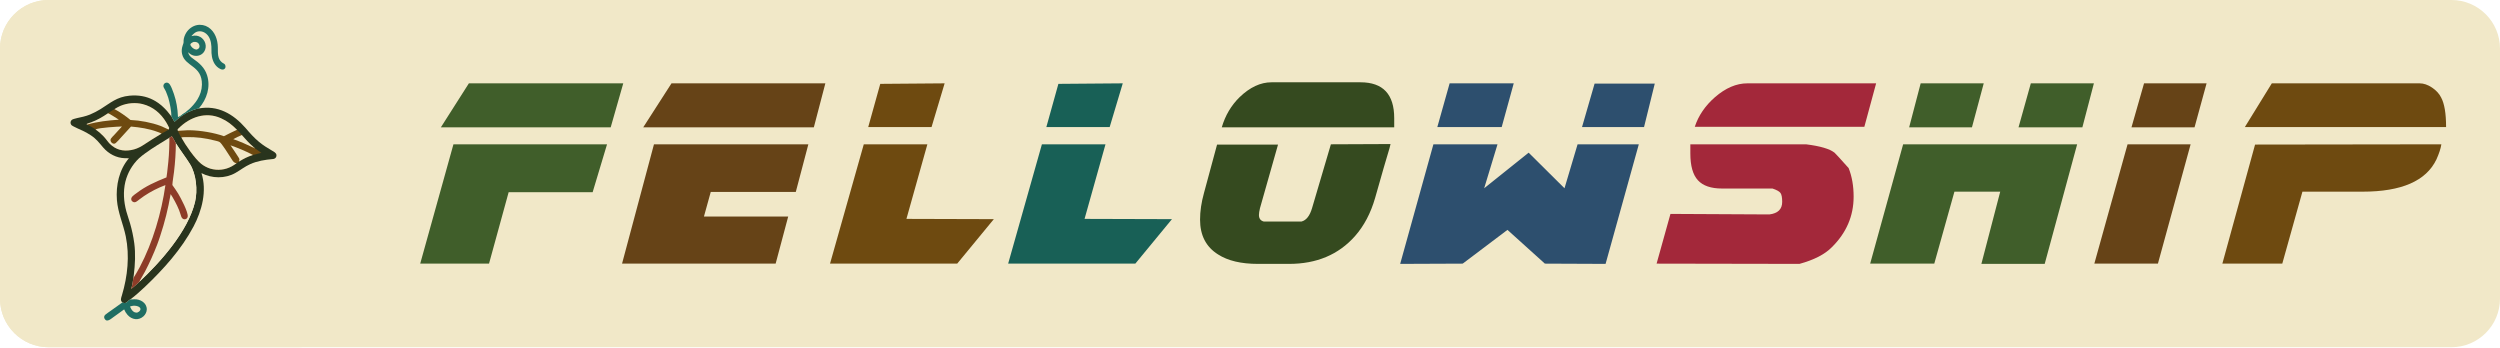
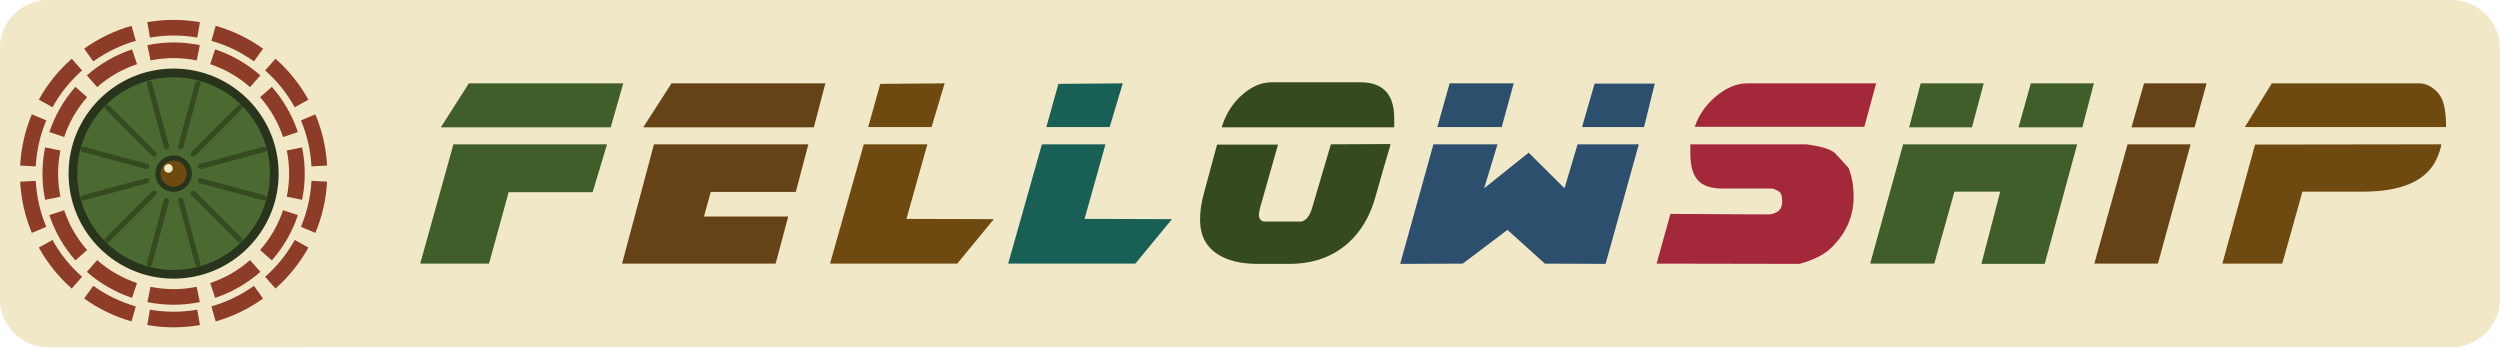
<svg xmlns="http://www.w3.org/2000/svg" viewBox="0 0 1440 200" width="1440" height="200" role="img" aria-label="Fellowship — Esper Themes">
  <rect width="1440" height="200" rx="28" fill="#F1E8C8" />
-   <g>
-     <rect width="200" height="200" rx="28" fill="#F1E8C8" />
-     <g transform="translate(33.35 7.75) scale(0.15073)">
-       <path fill="#29341D" d="M271.448 553.375C266.152 553.332 260.794 553.236 255.593 553.103C223.741 552.286 193.751 536.406 173.148 512.358C157.595 494.205 147.054 479.672 126.351 465.926C117.717 460.311 108.792 455.158 99.612 450.489C91.493 446.338 56.226 431.545 51.98 426.704C49.374 423.733 47.964 419.703 48.381 415.75C48.778 411.996 51.032 408.249 54.093 406.056C59.753 402.001 87.82 396.856 96.855 394.521C105.545 392.274 114.367 389.761 122.661 386.301C136.534 380.419 149.951 373.514 162.8 365.643C201.319 341.582 225.046 319.036 273.083 314.322C343.041 307.457 393.2 337.901 433.352 393.03C437.552 398.607 440.711 407.567 445.781 413.822C455.557 405.026 461.874 400.26 472.085 392.291C479.471 387.61 484.118 384.14 492.104 379.722C506.55 373.095 522.558 365.517 538.672 362.981C611.255 349.975 669.655 383.719 716.591 437.072C732.82 456.116 749.736 475.346 769.115 491.301C784.216 503.734 801.625 514.636 818.572 524.396C824.436 527.773 834 532.547 835.08 540.179C836.388 549.432 829.704 556.223 820.65 556.426C791.533 559.091 761.962 563.641 735.14 575.725C714.436 584.861 697.756 598.442 678.216 609.532C638.816 631.893 588.28 630.978 548.608 610.138C570.332 677.765 550.438 753.717 518.142 814.476C471.726 901.797 403.812 976.997 332.518 1044.76C316.778 1059.71 294.141 1080.09 276.611 1092.9C266.903 1096.86 263.451 1110.78 248.979 1105.55C248.044 1105.21 247.114 1104.86 246.189 1104.49C237.439 1095.29 241.505 1087.65 244.736 1076.85C266.433 1004.18 274.482 926.762 259.39 851.938C249.769 805.216 229.252 761.06 225.544 713.202C221.194 657.06 233.897 596.946 271.448 553.375Z" />
-       <path fill="#F1E8C8" d="M435.367 469.205C438.166 472.628 448.202 490.877 450.699 495.921C467.808 523.094 488.392 549.481 504.737 575.768C528.945 614.702 534.42 676.212 524.07 719.951C497.521 831.651 392.423 949.511 310.841 1025.88C308.668 1028.78 283.599 1050.21 280.011 1052.72C283.314 1042.91 287.559 1020.79 288.536 1010.49C288.88 1006.74 289.615 1002.78 290.085 999C294.935 960.016 297.107 917.276 291.851 878.178C288.374 852.42 282.992 826.955 275.748 801.993C271.407 786.79 265.582 771.383 261.517 756.217C251.577 719.13 248.792 680.723 257.782 643.218C266.351 608.748 284.583 577.441 310.334 552.975C316.438 547.152 327.274 539.051 334.183 534.02C363.312 512.81 394.974 494.066 425.684 475.173C428.887 473.143 432.115 471.154 435.367 469.205Z" />
-       <path fill="#F1E8C8" d="M450.699 495.921C467.808 523.094 488.392 549.481 504.737 575.768C528.945 614.702 534.42 676.212 524.07 719.951C497.521 831.651 392.423 949.511 310.841 1025.88C311.067 1023.88 330.002 991.783 332.995 986.048C350.336 952.733 365.796 918.473 379.304 883.429C383.479 872.677 387.183 861.574 390.807 850.622C408.197 798.078 421.579 744.938 430.817 690.386C433.321 693.954 435.851 698.084 438.047 701.85C450.576 723.338 462.501 746.16 469.44 770.152C471.501 777.28 473.736 784.961 482.279 786.435C485.408 786.98 488.626 786.255 491.219 784.422C493.937 782.483 495.476 779.55 496.045 776.31C498.893 760.096 468.768 703.698 460.006 689.136C453.055 677.582 445.195 666.644 437.414 655.643C437.674 644.673 442.295 617.92 443.77 605.172C448.194 566.943 450.499 534.189 450.699 495.921Z" />
-       <path fill="#8D3C28" d="M435.367 469.205C438.166 472.628 448.202 490.877 450.699 495.921C450.499 534.189 448.194 566.943 443.77 605.172C442.295 617.92 437.674 644.673 437.414 655.643C445.195 666.644 453.055 677.582 460.006 689.136C468.768 703.698 498.893 760.096 496.045 776.31C495.476 779.55 493.937 782.483 491.219 784.422C488.626 786.255 485.408 786.98 482.279 786.435C473.736 784.961 471.501 777.28 469.44 770.152C462.501 746.16 450.576 723.338 438.047 701.85C435.851 698.084 433.321 693.954 430.817 690.386C421.579 744.938 408.197 798.078 390.807 850.622C387.183 861.574 383.479 872.677 379.304 883.429C365.796 918.473 350.336 952.733 332.995 986.048C330.002 991.783 311.067 1023.88 310.841 1025.88C308.668 1028.78 283.599 1050.21 280.011 1052.72C283.314 1042.91 287.559 1020.79 288.536 1010.49C292.908 1005.28 309.031 976.535 312.797 969.417C362.593 875.313 395.91 761.337 410.838 655.881C382.13 666.612 354.765 680.64 329.291 697.68C323.189 701.898 317.188 706.26 311.292 710.761C307.914 713.345 301.894 718.304 298.306 720.162C295.366 721.685 291.933 721.946 288.796 720.884C285.675 719.843 282.333 716.885 281.062 713.838C276.043 701.805 292.075 693.164 299.542 687.372C334.923 659.921 373.738 642.948 414.869 626.471C416.908 616.538 418.061 601.574 419.34 591.238C423.338 558.918 425.512 526.284 425.904 493.729C425.948 490.085 426.361 478.214 425.684 475.173C428.887 473.143 432.115 471.154 435.367 469.205Z" />
-       <path fill="#6E4A10" d="M458.512 448.486C456.177 442.956 457.712 442.489 461.877 438.346C504.672 395.782 564.81 374.493 622.394 400.03C648.354 411.543 664.134 424.54 684.47 444.589C689.482 449.694 698.983 458.941 702.706 464.473C716.21 480.069 731.781 497.059 747.524 510.458C749.349 512.072 751.632 513.987 753.366 515.595C761.015 521.358 769.678 527.284 777.609 532.725C766.342 534.99 754.785 538.931 745.157 540.836C724.874 547.345 710.148 554.866 691.962 566.105C688.973 568.227 686.166 570.23 683.048 572.178C677.024 576.504 671.109 580.641 664.573 584.172C639.55 597.932 610.072 601.143 582.673 593.095C569.967 589.172 558.1 582.923 547.677 574.664C523.346 555.162 486.498 501.665 471.612 473.856C468.847 470.823 460.428 452.973 458.512 448.486Z" />
-       <path fill="#F1E8C8" d="M471.612 473.856C477.114 472.303 484.621 472.748 490.435 472.581C527.757 471.511 564.015 476.31 600.082 485.72C605.846 487.224 612.753 488.4 617.961 491.305C625.758 495.653 653.311 540.32 660.11 550.691C663.881 556.443 667.871 564.386 673.304 568.712C676.085 570.927 679.59 571.714 683.048 572.178C677.024 576.504 671.109 580.641 664.573 584.172C639.55 597.932 610.072 601.143 582.673 593.095C569.967 589.172 558.1 582.923 547.677 574.664C523.346 555.162 486.498 501.665 471.612 473.856Z" />
-       <path fill="#F1E8C8" d="M458.512 448.486C456.177 442.956 457.712 442.489 461.877 438.346C504.672 395.782 564.81 374.493 622.394 400.03C648.354 411.543 664.134 424.54 684.47 444.589C668.248 451.775 650.306 460.952 634.386 469.066C597.002 455.559 543.857 446.968 504.434 446.329C488.051 446.064 473.996 448.208 458.512 448.486Z" />
-       <path fill="#F1E8C8" d="M659.524 503.862C680.987 510.966 725.716 529.293 745.157 540.836C724.874 547.345 710.148 554.866 691.962 566.105C693.692 556.814 695.65 558.216 689.541 548.93C679.587 533.797 670.041 518.634 659.524 503.862Z" />
-       <path fill="#F1E8C8" d="M670.124 480.282C679.526 474.754 692.566 469.064 702.706 464.473C716.21 480.069 731.781 497.059 747.524 510.458L746.87 512.78C719.592 499.629 699.01 490.644 670.124 480.282Z" />
-       <path fill="#F1E8C8" d="M747.524 510.458C749.349 512.072 751.632 513.987 753.366 515.595C750.511 514.927 749.416 514.332 746.87 512.78L747.524 510.458Z" />
-       <path fill="#6E4A10" d="M216.214 365.571C223.423 361.202 231.317 356.327 239.109 353.095C265.457 342.167 296.418 339.397 324.104 346.398C363.658 356.4 393.457 381.976 414.143 416.324C418.199 423.146 421.913 430.166 425.27 437.358L423.658 443.518C417.204 447.467 402.862 456.062 396.177 459.103C384.015 466.946 371.19 474.388 358.626 482.091C330.792 499.157 312.504 516.302 279.392 522.111C248.587 527.516 221.882 520.943 199.049 498.842C191.534 491.567 182.843 477.989 174.052 469.15C162.346 457.382 157.379 452.732 143.689 443.037C132.263 435.217 124.285 431.015 112.048 424.613C110.757 423.972 110.323 423.877 109.47 422.689C110.885 421.156 123.837 417.192 126.732 416.145C150.392 407.586 171.043 395.301 191.725 381.289C194.934 378.596 212.291 367.628 216.214 365.571Z" />
-       <path fill="#F1E8C8" d="M143.689 443.037C158.457 436.3 225.187 432.652 244.785 431.886L215.711 463.696C211.954 467.778 205.001 474.235 202.371 478.603C196.371 488.566 210.852 504.024 221.012 495.225C228.272 488.938 234.809 480.962 241.258 473.888L279.292 432.221C313.358 435.156 347.63 440.456 379.831 452.262C383.927 453.764 392.754 456.861 396.177 459.103C384.015 466.946 371.19 474.388 358.626 482.091C330.792 499.157 312.504 516.302 279.392 522.111C248.587 527.516 221.882 520.943 199.049 498.842C191.534 491.567 182.843 477.989 174.052 469.15C162.346 457.382 157.379 452.732 143.689 443.037Z" />
-       <path fill="#F1E8C8" d="M216.214 365.571C223.423 361.202 231.317 356.327 239.109 353.095C265.457 342.167 296.418 339.397 324.104 346.398C363.658 356.4 393.457 381.976 414.143 416.324C418.199 423.146 421.913 430.166 425.27 437.358L423.658 443.518C414.762 440.54 402.657 433.57 392.178 429.688C357.431 416.815 314.353 408.63 277.267 407.063C261.727 393.849 234.274 374.639 216.214 365.571Z" />
-       <path fill="#F1E8C8" d="M191.725 381.289C201.29 385.057 222.92 399.859 233.005 405.935C191.711 409.027 152.147 412.823 112.048 424.613C110.757 423.972 110.323 423.877 109.47 422.689C110.885 421.156 123.837 417.192 126.732 416.145C150.392 407.586 171.043 395.301 191.725 381.289Z" />
-       <path fill="#1F6E63" d="M488.593 377.141C490.418 374.29 498.718 368.598 501.744 365.782C513.23 355.091 524.531 342.697 532.778 329.296C543.639 311.65 550.106 292.756 550.408 271.952C551.478 198.321 485.766 203.983 474.588 155.099C472.129 144.344 472.975 134.127 476.402 123.719C477.577 120.151 479.199 116.458 480.007 112.803C480.708 109.635 480.121 105.992 480.332 102.739C480.971 92.879 485.323 81.648 490.524 73.402C499.502 59.168 514.287 48.158 530.814 44.609C546.031 41.491 561.864 44.448 574.929 52.849C600.66 69.606 610.844 100.59 611.266 130.032C611.551 149.903 609.256 173.307 627.157 187.298C629.757 189.33 633.06 190.807 635.789 192.723C641.198 196.52 642.189 205.568 637.942 210.592C629.698 220.115 615.195 209.989 608.331 203.793C593.777 190.656 588.092 170.306 586.959 151.308C586.488 143.1 587.101 134.729 586.563 126.508C585.556 108.752 581.198 90.258 567.296 78.007C559.8 71.401 550.05 67.466 540.007 68.145C526.571 69.052 518.398 77.061 510.159 86.625C513.527 85.835 517.724 84.967 521.132 84.699C531.791 83.84 542.349 87.292 550.442 94.281C558.87 101.446 564.055 111.705 564.825 122.74C565.584 132.676 562.334 142.503 555.8 150.027C546.368 160.672 531.999 164.257 518.406 160.862C509.846 158.724 503.683 153.766 497.352 147.983C500.816 160.136 505.819 165.41 516.219 172.581C540.543 189.352 560.753 206.986 570.031 236.053C584.298 280.747 569.126 327.863 538.98 362.311C538.877 362.535 538.775 362.758 538.672 362.981C522.558 365.517 506.55 373.095 492.104 379.722C484.118 384.14 479.471 387.61 472.085 392.291C472.195 392.047 473.289 389.948 473.299 389.877C471.894 389.927 472.039 390.586 469.796 390.405C473.61 387.669 485.294 379.104 488.593 377.141Z" />
-       <path fill="#1F6E63" d="M469.796 390.405C473.61 387.669 485.294 379.104 488.593 377.141C487.079 380.637 482.204 383.476 478.77 385.782L477.13 386.894C476.735 387.164 476.264 387.598 476.053 388.036L476.114 388.105C477.27 387.585 480.394 385.028 481.374 384.675C484.533 383.537 489.393 378.202 492.104 379.722C484.118 384.14 479.471 387.61 472.085 392.291C472.195 392.047 473.289 389.948 473.299 389.877C471.894 389.927 472.039 390.586 469.796 390.405Z" />
-       <path fill="#F1E8C8" d="M518.781 108.749C529.565 108.013 538.433 110.983 540.859 122.615C542.596 130.939 536.75 136.932 528.997 138.128C518.769 136.406 512.163 130.871 507 122.047C503.161 115.486 514.097 110.572 518.781 108.749Z" />
-       <path fill="#1F6E63" d="M276.611 1092.9C281.124 1093.12 287.369 1092.45 292.093 1092.25C314.808 1091.25 339.758 1105.82 339.686 1130.71C339.617 1140.46 334.427 1150.66 327.282 1157.17C308.17 1174.52 282.526 1170.56 266.09 1151.86C260.633 1145.63 256.252 1138.53 253.128 1130.85C239.677 1140.07 226.638 1150.67 213.251 1159.65C203.232 1166.37 187.564 1182.62 178.472 1166.74C175.443 1161.45 176.44 1155.57 181.022 1151.38C187.908 1145.65 195.794 1140.53 203.1 1135.32L246.189 1104.49C247.114 1104.86 248.044 1105.21 248.979 1105.55C263.451 1110.78 266.903 1096.86 276.611 1092.9Z" />
-       <path fill="#F1E8C8" d="M288.069 1117.04C295.089 1116.26 306.454 1117.9 311.812 1122.65C320.969 1130.76 311.555 1140.29 303.103 1143.08C287.904 1144.61 280.843 1132.03 275.432 1120.04C280.816 1118.15 282.434 1117.82 288.069 1117.04Z" />
-       <path fill="#1F6E63" d="M433.352 393.03C434.4 374.802 427.156 340.603 421.84 322.526C419.332 314.116 415.614 306.078 412.591 297.873C409.121 288.452 398.202 279.689 405.676 269.391C407.636 266.663 410.616 264.844 413.938 264.348C426.077 262.58 431.899 278.469 435.757 287.47C446.95 314.152 454.139 342.341 457.09 371.124C457.992 379.352 458.109 387.849 458.883 396.167C462.427 394.439 466.099 392.227 469.796 390.405C472.039 390.586 471.894 389.927 473.299 389.877C473.289 389.948 472.195 392.047 472.085 392.291C461.874 400.26 455.557 405.026 445.781 413.822C440.711 407.567 437.552 398.607 433.352 393.03Z" />
+   <g fill="none" stroke="#29341D" stroke-width="5" stroke-linejoin="round" stroke-linecap="round">
+     <rect width="200" height="200" rx="28" fill="#F1E8C8" stroke="none" />
+     <g stroke="#8D3C28" stroke-linecap="butt">
+       <path d="M183.9,104.4 A84,84 0 0 1 177.5,132.4" stroke-width="9" />
+       <path d="M173.7,140.4 A84,84 0 0 1 155.7,162.8" stroke-width="9" />
+       <path d="M148.9,168.3 A84,84 0 0 1 123.0,180.8" stroke-width="9" />
+       <path d="M114.4,182.8 A84,84 0 0 1 85.6,182.8" stroke-width="9" />
+       <path d="M77.0,180.8 A84,84 0 0 1 51.1,168.3" stroke-width="9" />
+       <path d="M44.3,162.8 A84,84 0 0 1 26.3,140.4" stroke-width="9" />
+       <path d="M22.5,132.4 A84,84 0 0 1 16.1,104.4" stroke-width="9" />
+       <path d="M16.1,95.6 A84,84 0 0 1 22.5,67.6" stroke-width="9" />
+       <path d="M26.3,59.6 A84,84 0 0 1 44.3,37.2" stroke-width="9" />
+       <path d="M51.1,31.7 A84,84 0 0 1 77.0,19.2" stroke-width="9" />
+       <path d="M85.6,17.2 A84,84 0 0 1 114.4,17.2" stroke-width="9" />
+       <path d="M123.0,19.2 A84,84 0 0 1 148.9,31.7" stroke-width="9" />
+       <path d="M155.7,37.2 A84,84 0 0 1 173.7,59.6" stroke-width="9" />
+       <path d="M177.5,67.6 A84,84 0 0 1 183.9,95.6" stroke-width="9" />
+       <path d="M167.3,122.5 A71,71 0 0 1 153.2,147.0" stroke-width="9" />
+       <path d="M147.0,153.2 A71,71 0 0 1 122.5,167.3" stroke-width="9" />
+       <path d="M114.2,169.6 A71,71 0 0 1 85.8,169.6" stroke-width="9" />
+       <path d="M77.5,167.3 A71,71 0 0 1 53.0,153.2" stroke-width="9" />
+       <path d="M46.8,147.0 A71,71 0 0 1 32.7,122.5" stroke-width="9" />
+       <path d="M30.4,114.2 A71,71 0 0 1 30.4,85.8" stroke-width="9" />
+       <path d="M32.7,77.5 A71,71 0 0 1 46.8,53.0" stroke-width="9" />
+       <path d="M53.0,46.8 A71,71 0 0 1 77.5,32.7" stroke-width="9" />
+       <path d="M85.8,30.4 A71,71 0 0 1 114.2,30.4" stroke-width="9" />
+       <path d="M122.5,32.7 A71,71 0 0 1 147.0,46.8" stroke-width="9" />
+       <path d="M153.2,53.0 A71,71 0 0 1 167.3,77.5" stroke-width="9" />
+       <path d="M169.6,85.8 A71,71 0 0 1 169.6,114.2" stroke-width="9" />
    </g>
+     <circle cx="100" cy="100" r="58" fill="#4A6A32" stroke="#29341D" stroke-width="5" />
+     <g stroke="#354A1F" stroke-width="3">
+       <line x1="115.5" y1="104.1" x2="152.2" y2="114.0" />
+       <line x1="111.3" y1="111.3" x2="138.2" y2="138.2" />
+       <line x1="104.1" y1="115.5" x2="114.0" y2="152.2" />
+       <line x1="95.9" y1="115.5" x2="86.0" y2="152.2" />
+       <line x1="88.7" y1="111.3" x2="61.8" y2="138.2" />
+       <line x1="84.5" y1="104.1" x2="47.8" y2="114.0" />
+       <line x1="84.5" y1="95.9" x2="47.8" y2="86.0" />
+       <line x1="88.7" y1="88.7" x2="61.8" y2="61.8" />
+       <line x1="95.9" y1="84.5" x2="86.0" y2="47.8" />
+       <line x1="104.1" y1="84.5" x2="114.0" y2="47.8" />
+       <line x1="111.3" y1="88.7" x2="138.2" y2="61.8" />
+       <line x1="115.5" y1="95.9" x2="152.2" y2="86.0" />
+     </g>
+     <circle cx="100" cy="100" r="9" fill="#6E4A10" stroke="#29341D" stroke-width="3" />
+     <circle cx="97" cy="97" r="2.5" fill="#F1E8C8" stroke="none" />
  </g>
  <g aria-hidden="true">
    <path transform="translate(244.0 152) scale(0.15072 -0.15072)" fill="#405E2A" d="M763 690 715 522H66L173 690ZM701 457 646 274H325L250 1H-13L114 457Z" />
    <path transform="translate(358.6 152) scale(0.15072 -0.15072)" fill="#664317" d="M775 690 731 522H79L187 690ZM710 457 662 275H337L311 181H633L585 1H-2L120 457Z" />
    <path transform="translate(479.0 152) scale(0.15072 -0.15072)" fill="#6E4A10" d="M432 690 382 523H140L186 688ZM620 171 480 1H-6L123 457H366L286 172Z" />
    <path transform="translate(581.6 152) scale(0.15072 -0.15072)" fill="#186056" d="M432 690 382 523H140L186 688ZM620 171 480 1H-6L123 457H366L286 172Z" />
    <path transform="translate(684.3 152) scale(0.15072 -0.15072)" fill="#354A1F" d="M788 522H129Q149 590 197 637Q256 694 319 694H659Q788 694 788 557Q788 523 788 522ZM774 458 770 442Q754 390 715 252Q690 165 638 106Q544 0 386 0H267Q171 0 115 36Q46 79 46 169Q46 217 61 271L111 456H344L275 213Q271 196 271 187Q271 167 289 162H434Q461 169 474 213L546 457Z" />
    <path transform="translate(806.5 152) scale(0.15072 -0.15072)" fill="#2D4F6E" d="M973 689 932 523H695L743 689ZM434 690 388 523H142L189 690ZM912 457 785 0 553 1 410 130 239 1 0 0 127 457H372L321 289L491 425L628 289L678 457Z" />
    <path transform="translate(955.1 152) scale(0.15072 -0.15072)" fill="#A3283A" d="M833 690 788 524H140Q161 588 217 637Q278 690 341 690ZM664 64Q624 23 540 0L-6 1L47 191L425 189Q474 195 474 237Q474 262 467.5 271.0Q461 280 437 288H244Q181 288 152.0 319.5Q123 351 123 422Q123 457 123 457H565Q646 447 674 425Q678 422 728 366Q747 318 747 257Q747 146 664 64Z" />
    <path transform="translate(1084.0 152) scale(0.15072 -0.15072)" fill="#405E2A" d="M810 690 766 522H522L569 690ZM389 690 344 522H104L148 690ZM746 457 622 0H380L452 276H277L200 1H-45L81 457Z" />
    <path transform="translate(1209.5 152) scale(0.15072 -0.15072)" fill="#664317" d="M408 690 362 522H121L169 690ZM347 457 222 1H-21L106 457Z" />
    <path transform="translate(1273.9 152) scale(0.15072 -0.15072)" fill="#6E4A10" d="M896 523H127L230 690H795Q818 690 842.0 674.0Q866 658 877 636Q896 601 896 523ZM878 457Q874 432 859 399Q800 276 577 276H347L270 1H41L166 456Z" />
  </g>
</svg>
